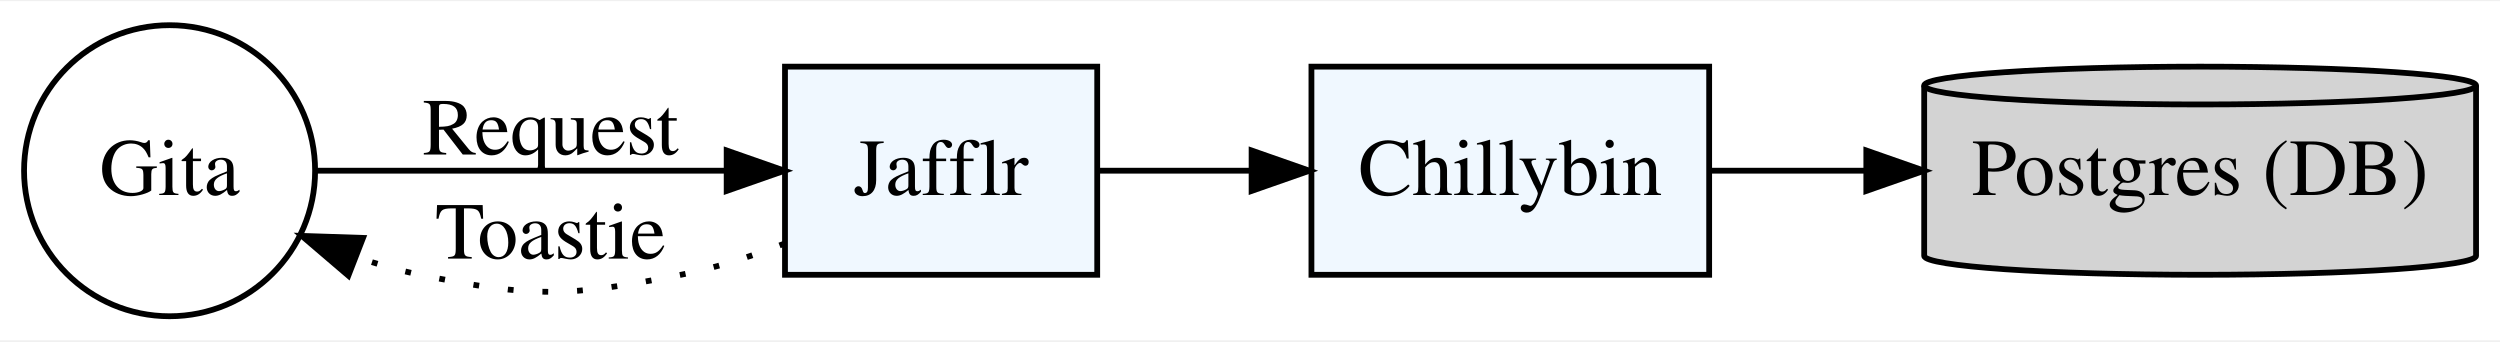
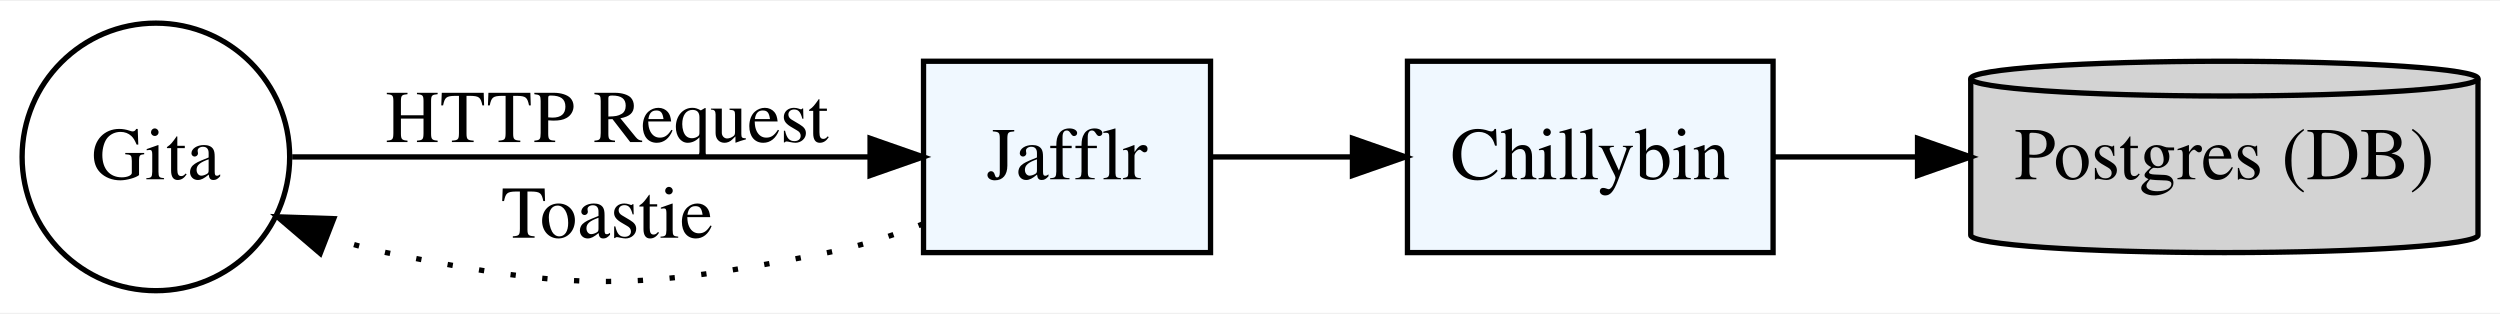
- <svg xmlns="http://www.w3.org/2000/svg" width="432pt" height="59pt" viewBox="0.00 0.00 432.39 58.66">
+ <svg xmlns="http://www.w3.org/2000/svg" width="470pt" height="59pt" viewBox="0.00 0.00 470.37 58.66">
  <g id="graph0" class="graph" transform="scale(1 1) rotate(0) translate(4 54.66)">
-     <polygon fill="white" stroke="transparent" points="-4,4 -4,-54.66 428.39,-54.66 428.39,4 -4,4" />
+     <polygon fill="white" stroke="transparent" points="-4,4 -4,-54.66 466.37,-54.66 466.37,4 -4,4" />
    <g id="node1" class="node">
      <ellipse fill="none" stroke="black" cx="25.33" cy="-25.33" rx="25.17" ry="25.17" />
      <text text-anchor="middle" x="25.33" y="-21.13" font-family="Times,serif" font-size="14.00">Gita</text>
    </g>
    <g id="node2" class="node">
-       <polygon fill="aliceblue" stroke="black" points="185.77,-43.33 131.77,-43.33 131.77,-7.33 185.77,-7.33 185.77,-43.33" />
-       <text text-anchor="middle" x="158.77" y="-21.13" font-family="Times,serif" font-size="14.00">Jafflr</text>
+       <polygon fill="aliceblue" stroke="black" points="223.76,-43.33 169.76,-43.33 169.76,-7.33 223.76,-7.33 223.76,-43.33" />
+       <text text-anchor="middle" x="196.76" y="-21.13" font-family="Times,serif" font-size="14.00">Jafflr</text>
    </g>
    <g id="edge1" class="edge">
-       <path fill="none" stroke="black" d="M50.75,-25.33C70.61,-25.33 98.95,-25.33 121.48,-25.33" />
-       <polygon fill="black" stroke="black" points="121.68,-28.83 131.68,-25.33 121.68,-21.83 121.68,-28.83" />
-       <text text-anchor="middle" x="91.22" y="-28.13" font-family="Times,serif" font-size="14.00">Request</text>
+       <path fill="none" stroke="black" d="M50.97,-25.33C79.54,-25.33 126.89,-25.33 159.63,-25.33" />
+       <polygon fill="black" stroke="black" points="159.7,-28.83 169.7,-25.33 159.7,-21.83 159.7,-28.83" />
+       <text text-anchor="middle" x="110.21" y="-28.13" font-family="Times,serif" font-size="14.00">HTTP Request</text>
    </g>
    <g id="edge4" class="edge">
-       <path fill="none" stroke="black" stroke-dasharray="1,5" d="M131.76,-12.76C125.97,-10.51 119.76,-8.51 113.77,-7.33 94.1,-3.46 88.31,-3.33 68.66,-7.33 65.01,-8.08 61.27,-9.15 57.61,-10.41" />
+       <path fill="none" stroke="black" stroke-dasharray="1,5" d="M169.75,-12.76C163.95,-10.51 157.75,-8.51 151.76,-7.33 115.52,-0.21 104.85,0.04 68.66,-7.33 65.01,-8.08 61.27,-9.15 57.61,-10.41" />
      <polygon fill="black" stroke="black" points="56.25,-7.18 48.2,-14.06 58.79,-13.71 56.25,-7.18" />
-       <text text-anchor="middle" x="91.22" y="-10.13" font-family="Times,serif" font-size="14.00">Toastie</text>
+       <text text-anchor="middle" x="110.21" y="-10.13" font-family="Times,serif" font-size="14.00">Toastie</text>
    </g>
    <g id="node3" class="node">
-       <polygon fill="aliceblue" stroke="black" points="291.61,-43.33 222.82,-43.33 222.82,-7.33 291.61,-7.33 291.61,-43.33" />
-       <text text-anchor="middle" x="257.22" y="-21.13" font-family="Times,serif" font-size="14.00">Chillybin</text>
+       <polygon fill="aliceblue" stroke="black" points="329.6,-43.33 260.81,-43.33 260.81,-7.33 329.6,-7.33 329.6,-43.33" />
+       <text text-anchor="middle" x="295.2" y="-21.13" font-family="Times,serif" font-size="14.00">Chillybin</text>
    </g>
    <g id="edge2" class="edge">
-       <path fill="none" stroke="black" d="M185.87,-25.33C194.06,-25.33 203.33,-25.33 212.4,-25.33" />
-       <polygon fill="black" stroke="black" points="212.47,-28.83 222.47,-25.33 212.47,-21.83 212.47,-28.83" />
+       <path fill="none" stroke="black" d="M223.86,-25.33C232.04,-25.33 241.32,-25.33 250.38,-25.33" />
+       <polygon fill="black" stroke="black" points="250.46,-28.83 260.46,-25.33 250.46,-21.83 250.46,-28.83" />
    </g>
    <g id="node4" class="node">
-       <path fill="lightgrey" stroke="black" d="M424.25,-40.06C424.25,-41.87 402.86,-43.33 376.53,-43.33 350.19,-43.33 328.8,-41.87 328.8,-40.06 328.8,-40.06 328.8,-10.61 328.8,-10.61 328.8,-8.8 350.19,-7.33 376.53,-7.33 402.86,-7.33 424.25,-8.8 424.25,-10.61 424.25,-10.61 424.25,-40.06 424.25,-40.06" />
-       <path fill="none" stroke="black" d="M424.25,-40.06C424.25,-38.25 402.86,-36.79 376.53,-36.79 350.19,-36.79 328.8,-38.25 328.8,-40.06" />
-       <text text-anchor="middle" x="376.53" y="-21.13" font-family="Times,serif" font-size="14.00">Postgres (DB)</text>
+       <path fill="lightgrey" stroke="black" d="M462.23,-40.06C462.23,-41.87 440.84,-43.33 414.51,-43.33 388.18,-43.33 366.79,-41.87 366.79,-40.06 366.79,-40.06 366.79,-10.61 366.79,-10.61 366.79,-8.8 388.18,-7.33 414.51,-7.33 440.84,-7.33 462.23,-8.8 462.23,-10.61 462.23,-10.61 462.23,-40.06 462.23,-40.06" />
+       <path fill="none" stroke="black" d="M462.23,-40.06C462.23,-38.25 440.84,-36.79 414.51,-36.79 388.18,-36.79 366.79,-38.25 366.79,-40.06" />
+       <text text-anchor="middle" x="414.51" y="-21.13" font-family="Times,serif" font-size="14.00">Postgres (DB)</text>
    </g>
    <g id="edge3" class="edge">
-       <path fill="none" stroke="black" d="M291.83,-25.33C300.2,-25.33 309.39,-25.33 318.54,-25.33" />
-       <polygon fill="black" stroke="black" points="318.79,-28.83 328.79,-25.33 318.79,-21.83 318.79,-28.83" />
+       <path fill="none" stroke="black" d="M329.82,-25.33C338.18,-25.33 347.38,-25.33 356.53,-25.33" />
+       <polygon fill="black" stroke="black" points="356.78,-28.83 366.78,-25.33 356.78,-21.83 356.78,-28.83" />
    </g>
  </g>
</svg>
